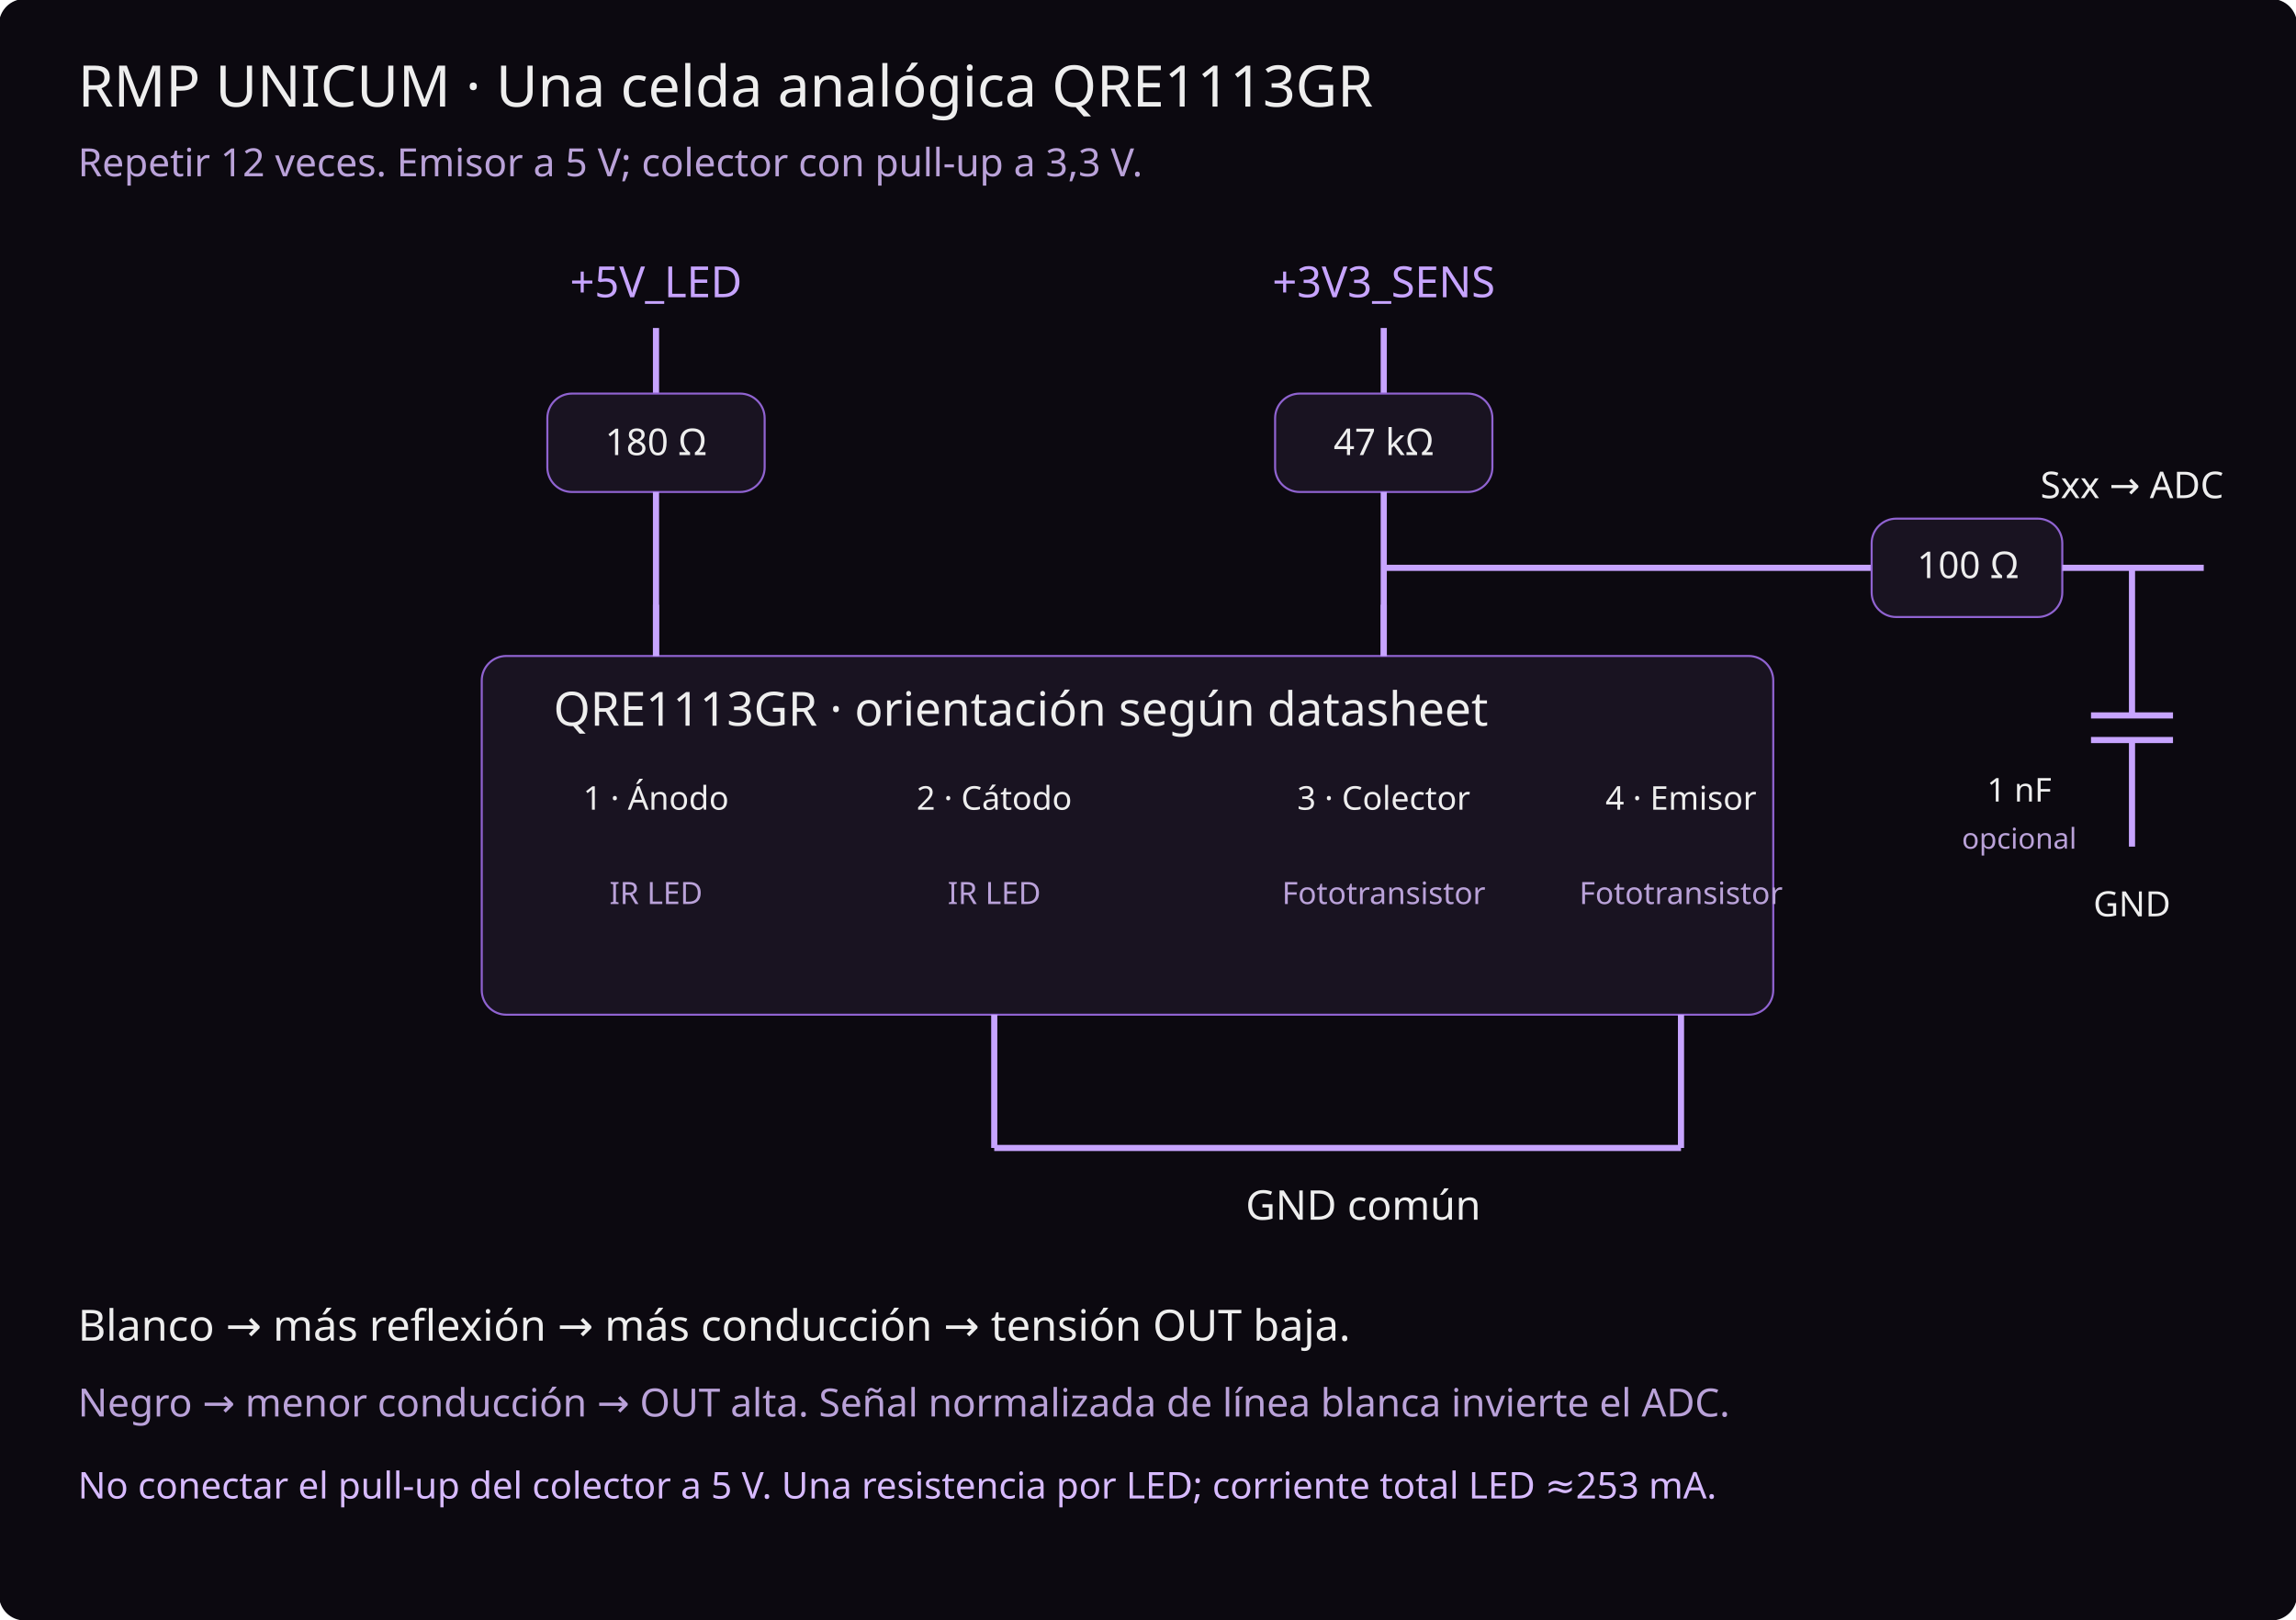
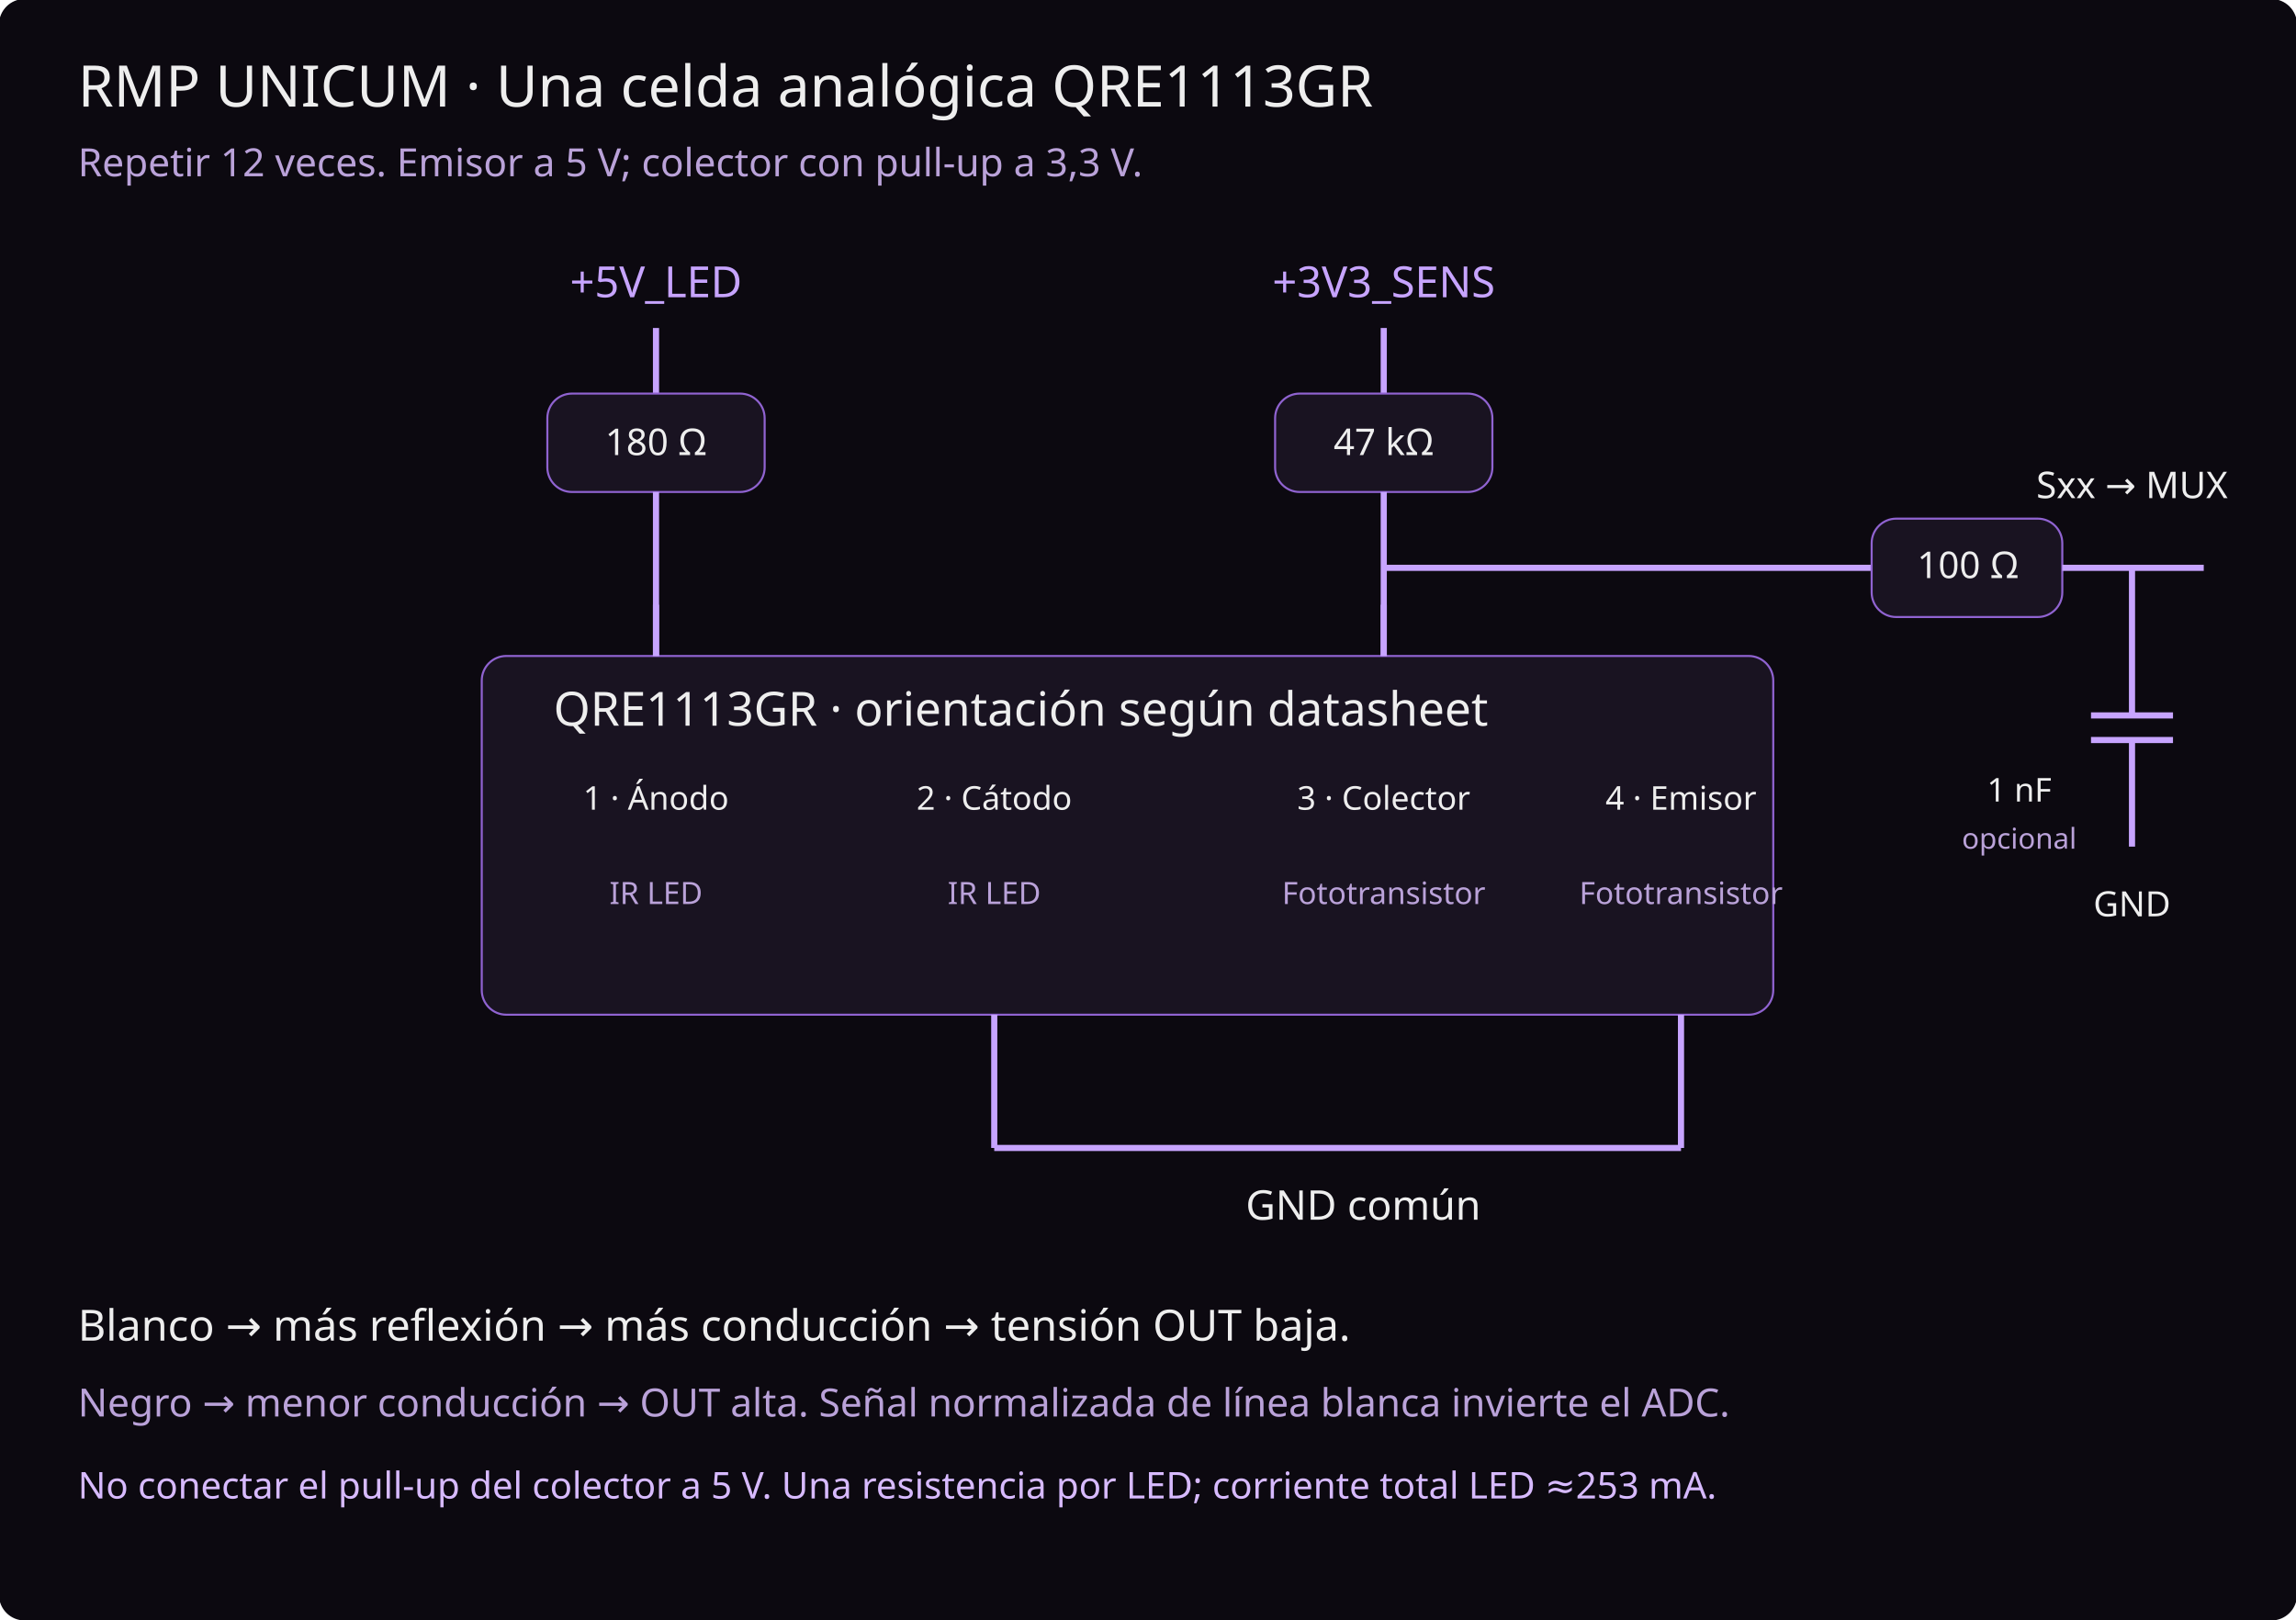
<svg xmlns="http://www.w3.org/2000/svg" width="1120" height="790" viewBox="0 0 1120 790">
  <rect x="0" y="0" width="1120" height="790" rx="12" fill="#0c0910" stroke="#0c0910" />
  <text x="38" y="52" font-family="sans-serif" font-size="28" fill="#eee" text-anchor="start">RMP UNICUM · Una celda analógica QRE1113GR</text>
  <text x="38" y="86" font-family="sans-serif" font-size="19" fill="#baa2d9" text-anchor="start">Repetir 12 veces. Emisor a 5 V; colector con pull-up a 3,3 V.</text>
  <rect x="235" y="320" width="630" height="175" rx="12" fill="#191321" stroke="#9063d1" />
  <text x="270" y="354" font-family="sans-serif" font-size="23" fill="#eee" text-anchor="start">QRE1113GR · orientación según datasheet</text>
  <text x="320" y="395" font-family="sans-serif" font-size="16" fill="#eee" text-anchor="middle">1 · Ánodo</text>
  <text x="320" y="441" font-family="sans-serif" font-size="15" fill="#baa2d9" text-anchor="middle">IR LED</text>
  <path d="M320 320 L320 295" fill="none" stroke="#c7a4ff" stroke-width="3" />
  <text x="485" y="395" font-family="sans-serif" font-size="16" fill="#eee" text-anchor="middle">2 · Cátodo</text>
  <text x="485" y="441" font-family="sans-serif" font-size="15" fill="#baa2d9" text-anchor="middle">IR LED</text>
  <text x="675" y="395" font-family="sans-serif" font-size="16" fill="#eee" text-anchor="middle">3 · Colector</text>
  <text x="675" y="441" font-family="sans-serif" font-size="15" fill="#baa2d9" text-anchor="middle">Fototransistor</text>
  <path d="M675 320 L675 295" fill="none" stroke="#c7a4ff" stroke-width="3" />
  <text x="820" y="395" font-family="sans-serif" font-size="16" fill="#eee" text-anchor="middle">4 · Emisor</text>
  <text x="820" y="441" font-family="sans-serif" font-size="15" fill="#baa2d9" text-anchor="middle">Fototransistor</text>
  <text x="320" y="145" font-family="sans-serif" font-size="21" fill="#c7a4ff" text-anchor="middle">+5V_LED</text>
  <path d="M320 160 L320 192" fill="none" stroke="#c7a4ff" stroke-width="3" />
  <rect x="267" y="192" width="106" height="48" rx="12" fill="#191321" stroke="#9063d1" />
  <text x="320" y="222" font-family="sans-serif" font-size="18" fill="#eee" text-anchor="middle">180 Ω</text>
  <path d="M320 240 L320 320" fill="none" stroke="#c7a4ff" stroke-width="3" />
  <text x="675" y="145" font-family="sans-serif" font-size="21" fill="#c7a4ff" text-anchor="middle">+3V3_SENS</text>
  <path d="M675 160 L675 192" fill="none" stroke="#c7a4ff" stroke-width="3" />
  <rect x="622" y="192" width="106" height="48" rx="12" fill="#191321" stroke="#9063d1" />
  <text x="675" y="222" font-family="sans-serif" font-size="18" fill="#eee" text-anchor="middle">47 kΩ</text>
  <path d="M675 240 L675 320" fill="none" stroke="#c7a4ff" stroke-width="3" />
  <path d="M675 277 L913 277" fill="none" stroke="#c7a4ff" stroke-width="3" />
  <rect x="913" y="253" width="93" height="48" rx="12" fill="#191321" stroke="#9063d1" />
  <text x="960" y="282" font-family="sans-serif" font-size="18" fill="#eee" text-anchor="middle">100 Ω</text>
  <path d="M1006 277 L1075 277" fill="none" stroke="#c7a4ff" stroke-width="3" />
-   <text x="1040" y="243" font-family="sans-serif" font-size="18" fill="#eee" text-anchor="middle">Sxx → ADC</text>
+   <text x="1040" y="243" font-family="sans-serif" font-size="18" fill="#eee" text-anchor="middle">Sxx → MUX</text>
  <path d="M1040 277 L1040 349" fill="none" stroke="#c7a4ff" stroke-width="3" />
  <path d="M1020 349 L1060 349" fill="none" stroke="#c7a4ff" stroke-width="3" />
  <path d="M1020 361 L1060 361" fill="none" stroke="#c7a4ff" stroke-width="3" />
  <path d="M1040 361 L1040 413" fill="none" stroke="#c7a4ff" stroke-width="3" />
  <text x="1040" y="447" font-family="sans-serif" font-size="17" fill="#eee" text-anchor="middle">GND</text>
  <text x="985" y="391" font-family="sans-serif" font-size="16" fill="#eee" text-anchor="middle">1 nF</text>
  <text x="985" y="414" font-family="sans-serif" font-size="14" fill="#baa2d9" text-anchor="middle">opcional</text>
  <text x="665" y="595" font-family="sans-serif" font-size="20" fill="#eee" text-anchor="middle">GND común</text>
  <text x="38" y="654" font-family="sans-serif" font-size="21" fill="#eee" text-anchor="start">Blanco → más reflexión → más conducción → tensión OUT baja.</text>
  <text x="38" y="691" font-family="sans-serif" font-size="19" fill="#baa2d9" text-anchor="start">Negro → menor conducción → OUT alta. Señal normalizada de línea blanca invierte el ADC.</text>
  <text x="38" y="731" font-family="sans-serif" font-size="18" fill="#d7baff" text-anchor="start">No conectar el pull-up del colector a 5 V. Una resistencia por LED; corriente total LED ≈253 mA.</text>
  <path d="M485 495 L485 560" fill="none" stroke="#c7a4ff" stroke-width="3" />
  <path d="M820 495 L820 560" fill="none" stroke="#c7a4ff" stroke-width="3" />
  <path d="M485 560 L820 560" fill="none" stroke="#c7a4ff" stroke-width="3" />
</svg>
